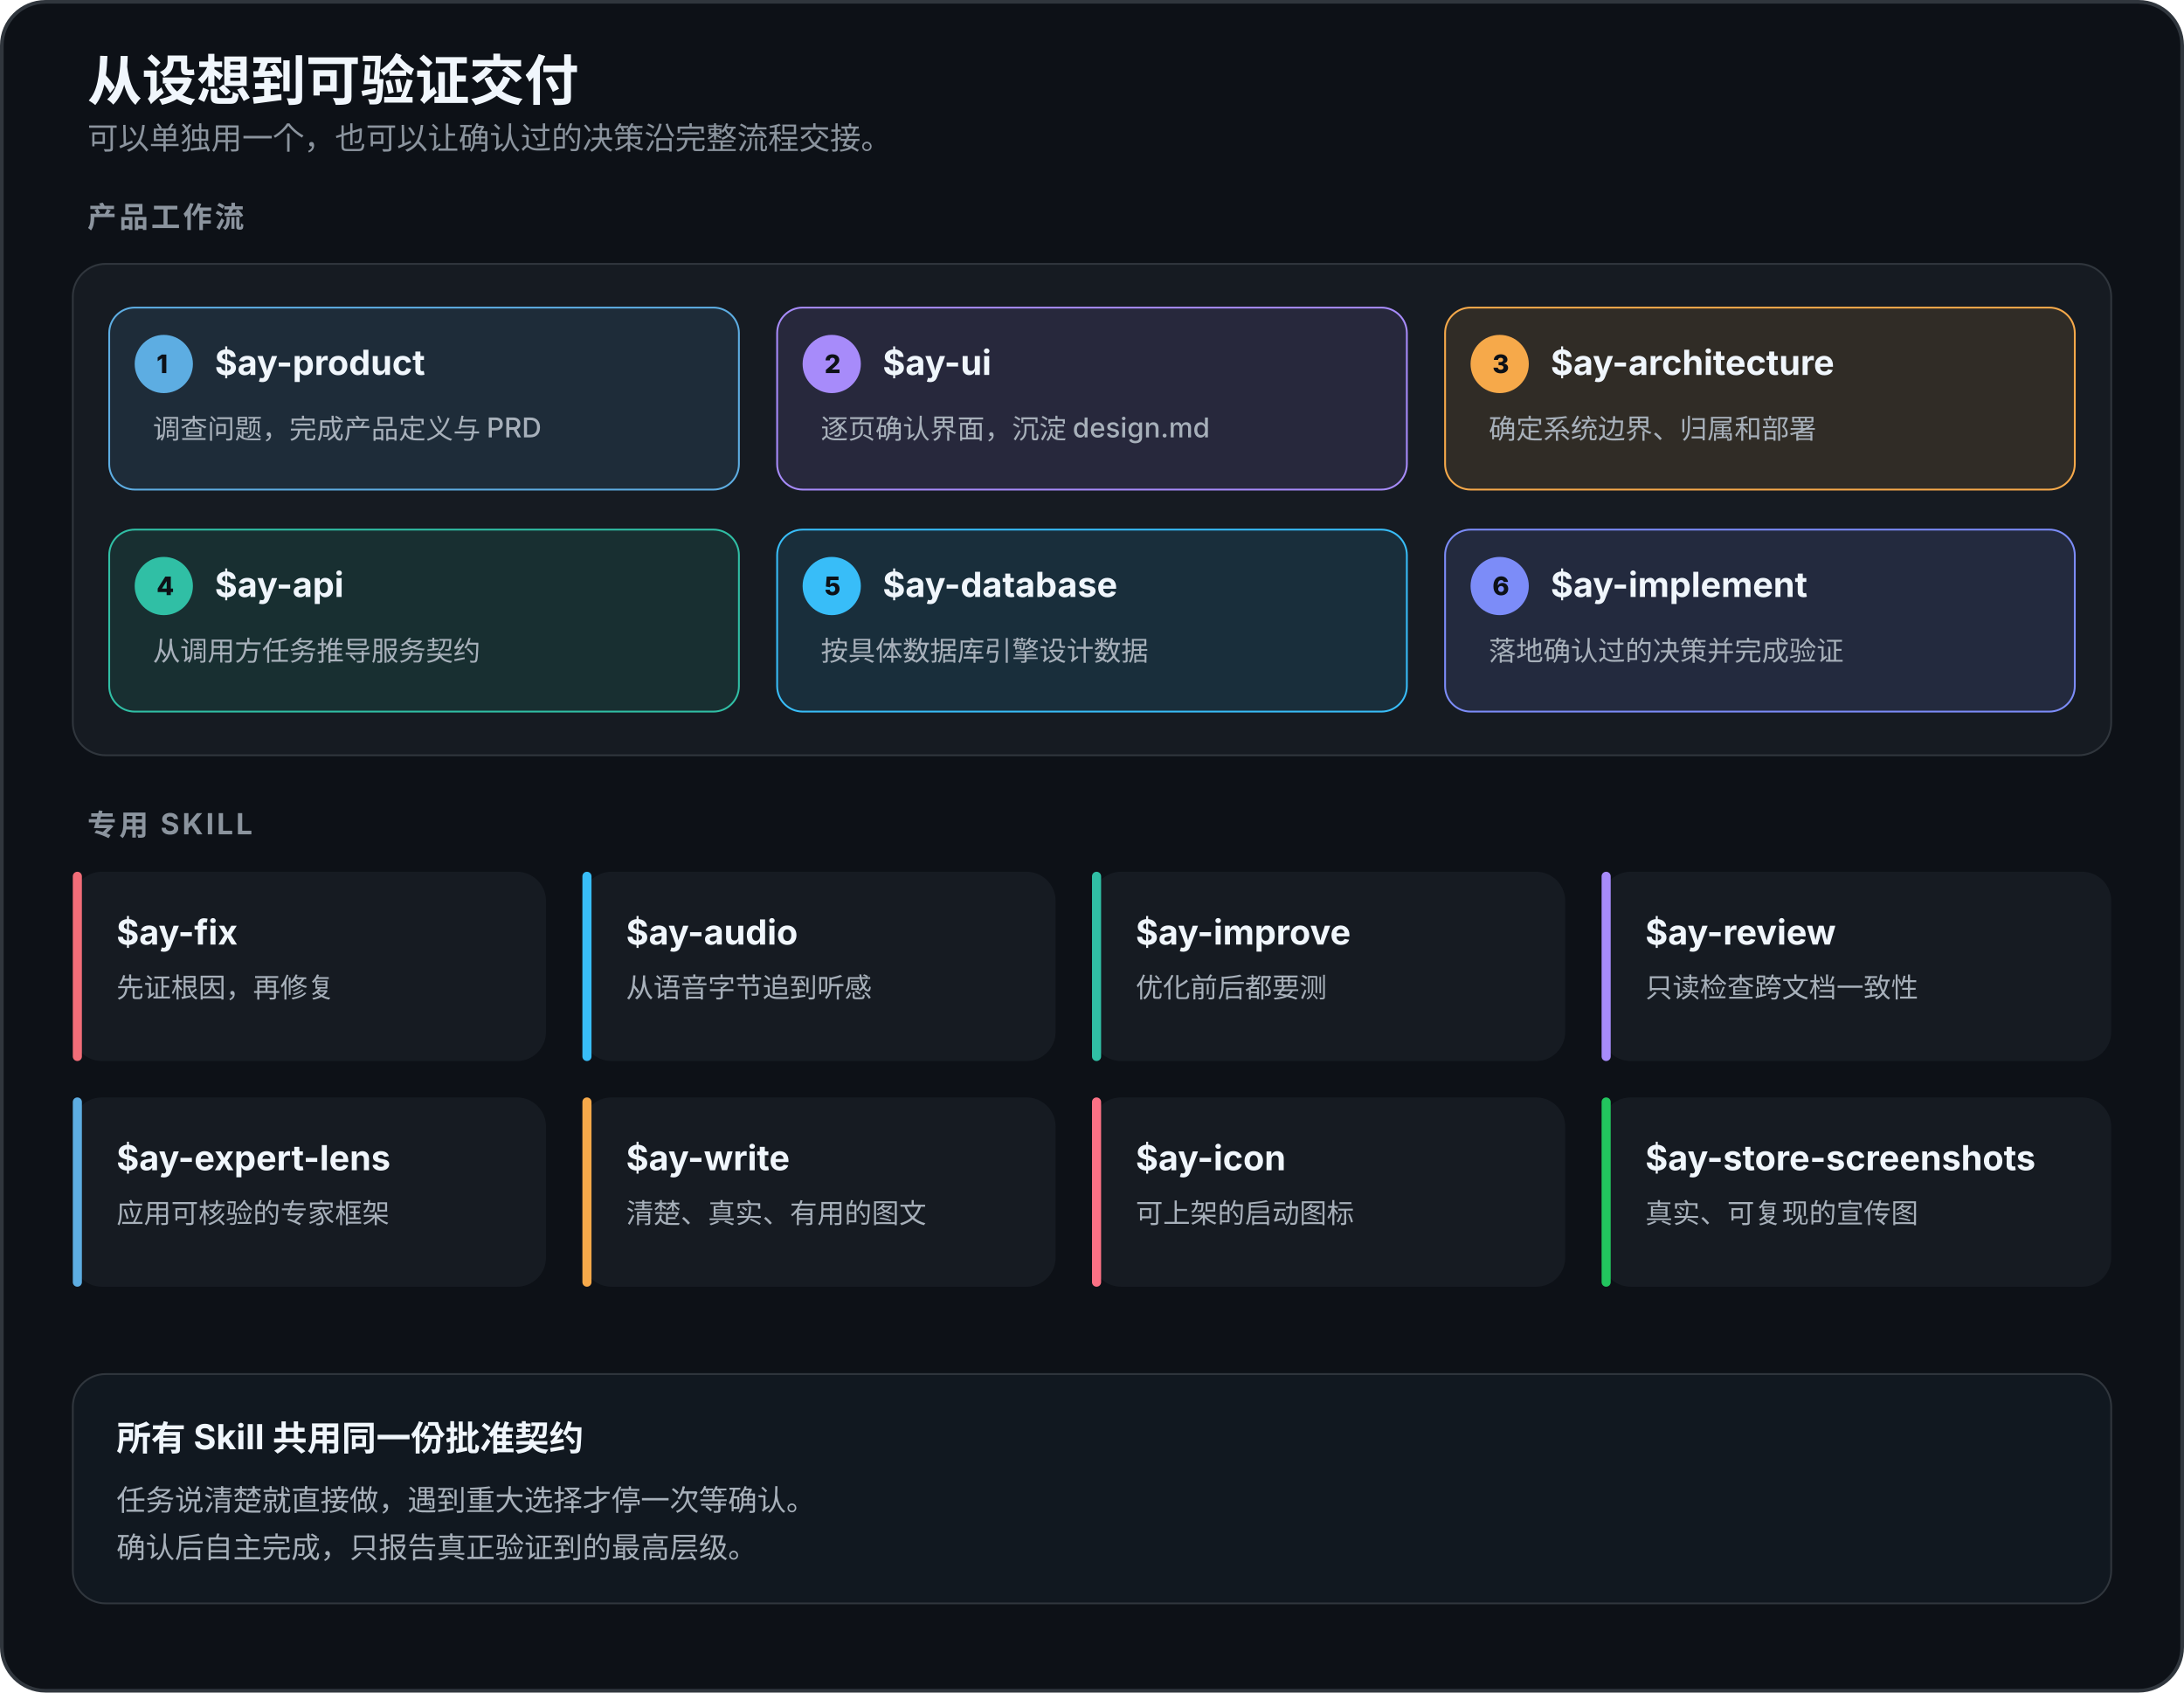
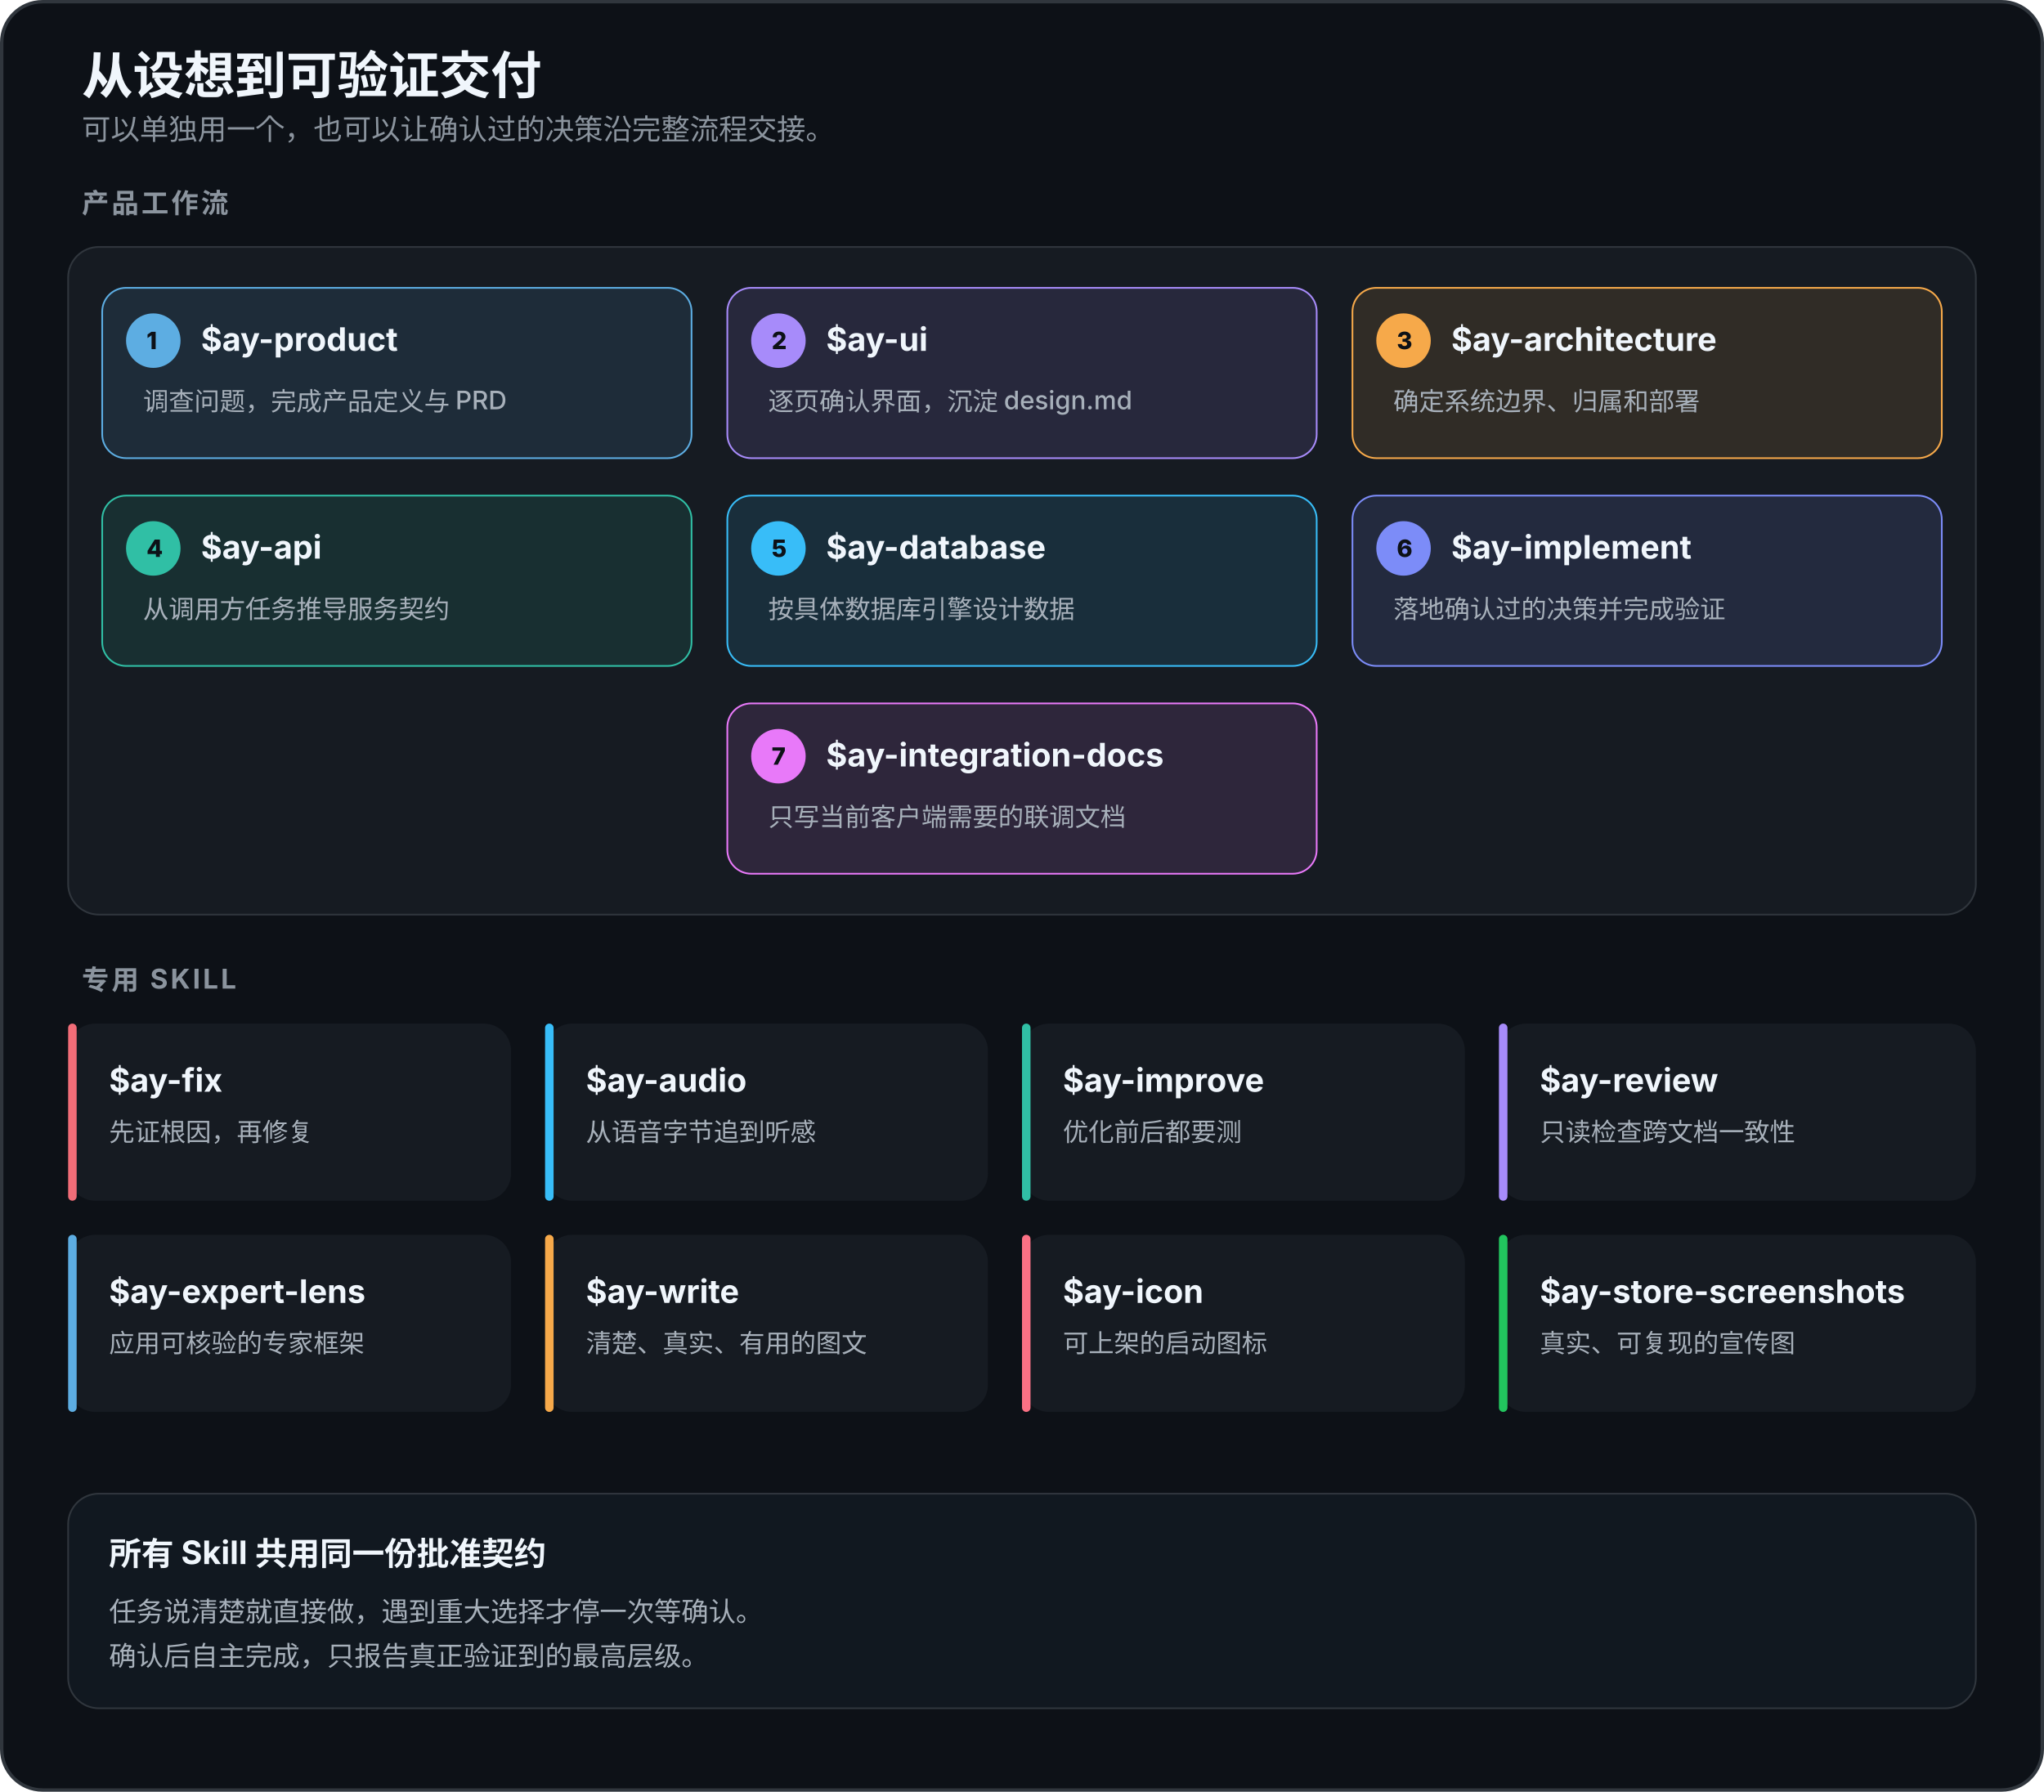
- <svg xmlns="http://www.w3.org/2000/svg" width="100%" viewBox="0 0 1200 930" role="img" aria-labelledby="title description">
+ <svg xmlns="http://www.w3.org/2000/svg" width="100%" viewBox="0 0 1200 1052" role="img" aria-labelledby="title description">
  <style>
    text { font-family: Inter, ui-sans-serif, -apple-system, BlinkMacSystemFont, "Segoe UI", "PingFang SC", "Microsoft YaHei", sans-serif; }
    .section { fill: #8B949E; font-size: 16px; font-weight: 700; letter-spacing: 1.5px; }
    .skill { fill: #F0F6FC; font-size: 19px; font-weight: 750; }
    .label { fill: #A7B0BA; font-size: 15px; font-weight: 500; }
    .step { font-size: 14px; font-weight: 800; }
  </style>
-   <rect x="1" y="1" width="1198" height="928" rx="24" fill="#0D1117" stroke="#30363D" stroke-width="2" />
+   <rect x="1" y="1" width="1198" height="1050" rx="24" fill="#0D1117" stroke="#30363D" stroke-width="2" />
  <text x="48" y="55" fill="#F0F6FC" font-size="30" font-weight="760">从设想到可验证交付</text>
  <text x="48" y="82" fill="#8B949E" font-size="17">可以单独用一个，也可以让确认过的决策沿完整流程交接。</text>
  <text x="48" y="125" class="section">产品工作流</text>
-   <rect x="40" y="145" width="1120" height="270" rx="18" fill="#161B22" stroke="#30363D" />
+   <rect x="40" y="145" width="1120" height="392" rx="18" fill="#161B22" stroke="#30363D" />
  <g transform="translate(60 169)">
    <rect width="346" height="100" rx="14" fill="#5DADE2" fill-opacity=".12" stroke="#5DADE2" />
    <circle cx="30" cy="31" r="16" fill="#5DADE2" />
    <text x="26" y="36" class="step" fill="#0D1117">1</text>
    <text x="58" y="37" class="skill">$ay-product</text>
    <text x="24" y="72" class="label">调查问题，完成产品定义与 PRD</text>
  </g>
  <g transform="translate(427 169)">
    <rect width="346" height="100" rx="14" fill="#A78BFA" fill-opacity=".12" stroke="#A78BFA" />
    <circle cx="30" cy="31" r="16" fill="#A78BFA" />
    <text x="26" y="36" class="step" fill="#0D1117">2</text>
    <text x="58" y="37" class="skill">$ay-ui</text>
    <text x="24" y="72" class="label">逐页确认界面，沉淀 design.md</text>
  </g>
  <g transform="translate(794 169)">
    <rect width="346" height="100" rx="14" fill="#F6A94A" fill-opacity=".12" stroke="#F6A94A" />
    <circle cx="30" cy="31" r="16" fill="#F6A94A" />
    <text x="26" y="36" class="step" fill="#0D1117">3</text>
    <text x="58" y="37" class="skill">$ay-architecture</text>
    <text x="24" y="72" class="label">确定系统边界、归属和部署</text>
  </g>
  <g transform="translate(60 291)">
    <rect width="346" height="100" rx="14" fill="#30BFA5" fill-opacity=".12" stroke="#30BFA5" />
    <circle cx="30" cy="31" r="16" fill="#30BFA5" />
    <text x="26" y="36" class="step" fill="#0D1117">4</text>
    <text x="58" y="37" class="skill">$ay-api</text>
    <text x="24" y="72" class="label">从调用方任务推导服务契约</text>
  </g>
  <g transform="translate(427 291)">
    <rect width="346" height="100" rx="14" fill="#38BDF8" fill-opacity=".12" stroke="#38BDF8" />
    <circle cx="30" cy="31" r="16" fill="#38BDF8" />
    <text x="26" y="36" class="step" fill="#0D1117">5</text>
    <text x="58" y="37" class="skill">$ay-database</text>
    <text x="24" y="72" class="label">按具体数据库引擎设计数据</text>
  </g>
  <g transform="translate(794 291)">
    <rect width="346" height="100" rx="14" fill="#7C8CF8" fill-opacity=".13" stroke="#7C8CF8" />
    <circle cx="30" cy="31" r="16" fill="#7C8CF8" />
    <text x="26" y="36" class="step" fill="#0D1117">6</text>
    <text x="58" y="37" class="skill">$ay-implement</text>
    <text x="24" y="72" class="label">落地确认过的决策并完成验证</text>
  </g>
-   <text x="48" y="459" class="section">专用 SKILL</text>
-   <g transform="translate(40 479)">
+   <g transform="translate(427 413)">
+     <rect width="346" height="100" rx="14" fill="#E879F9" fill-opacity=".12" stroke="#E879F9" />
+     <circle cx="30" cy="31" r="16" fill="#E879F9" />
+     <text x="26" y="36" class="step" fill="#0D1117">7</text>
+     <text x="58" y="37" class="skill">$ay-integration-docs</text>
+     <text x="24" y="72" class="label">只写当前客户端需要的联调文档</text>
+   </g>
+   <text x="48" y="581" class="section">专用 SKILL</text>
+   <g transform="translate(40 601)">
    <g>
      <rect width="260" height="104" rx="16" fill="#161B22" />
      <rect width="5" height="104" rx="2.5" fill="#F26D78" />
      <text x="24" y="40" class="skill">$ay-fix</text>
      <text x="24" y="69" class="label">先证根因，再修复</text>
    </g>
    <g transform="translate(280 0)">
      <rect width="260" height="104" rx="16" fill="#161B22" />
      <rect width="5" height="104" rx="2.5" fill="#38BDF8" />
      <text x="24" y="40" class="skill">$ay-audio</text>
      <text x="24" y="69" class="label">从语音字节追到听感</text>
    </g>
    <g transform="translate(560 0)">
      <rect width="260" height="104" rx="16" fill="#161B22" />
      <rect width="5" height="104" rx="2.5" fill="#30BFA5" />
      <text x="24" y="40" class="skill">$ay-improve</text>
      <text x="24" y="69" class="label">优化前后都要测</text>
    </g>
    <g transform="translate(840 0)">
      <rect width="280" height="104" rx="16" fill="#161B22" />
      <rect width="5" height="104" rx="2.5" fill="#A78BFA" />
      <text x="24" y="40" class="skill">$ay-review</text>
      <text x="24" y="69" class="label">只读检查跨文档一致性</text>
    </g>
    <g transform="translate(0 124)">
      <rect width="260" height="104" rx="16" fill="#161B22" />
      <rect width="5" height="104" rx="2.5" fill="#5DADE2" />
      <text x="24" y="40" class="skill">$ay-expert-lens</text>
      <text x="24" y="69" class="label">应用可核验的专家框架</text>
    </g>
    <g transform="translate(280 124)">
      <rect width="260" height="104" rx="16" fill="#161B22" />
      <rect width="5" height="104" rx="2.5" fill="#F6A94A" />
      <text x="24" y="40" class="skill">$ay-write</text>
      <text x="24" y="69" class="label">清楚、真实、有用的图文</text>
    </g>
    <g transform="translate(560 124)">
      <rect width="260" height="104" rx="16" fill="#161B22" />
      <rect width="5" height="104" rx="2.5" fill="#FB7185" />
      <text x="24" y="40" class="skill">$ay-icon</text>
      <text x="24" y="69" class="label">可上架的启动图标</text>
    </g>
    <g transform="translate(840 124)">
      <rect width="280" height="104" rx="16" fill="#161B22" />
      <rect width="5" height="104" rx="2.5" fill="#22C55E" />
      <text x="24" y="40" class="skill">$ay-store-screenshots</text>
      <text x="24" y="69" class="label">真实、可复现的宣传图</text>
    </g>
  </g>
-   <g transform="translate(40 755)">
+   <g transform="translate(40 877)">
    <rect width="1120" height="126" rx="18" fill="#111820" stroke="#30363D" />
    <text x="24" y="42" fill="#F0F6FC" font-size="19" font-weight="720">所有 Skill 共用同一份批准契约</text>
    <text x="24" y="75" fill="#A7B0BA" font-size="16">任务说清楚就直接做，遇到重大选择才停一次等确认。</text>
    <text x="24" y="101" fill="#A7B0BA" font-size="16">确认后自主完成，只报告真正验证到的最高层级。</text>
  </g>
</svg>
